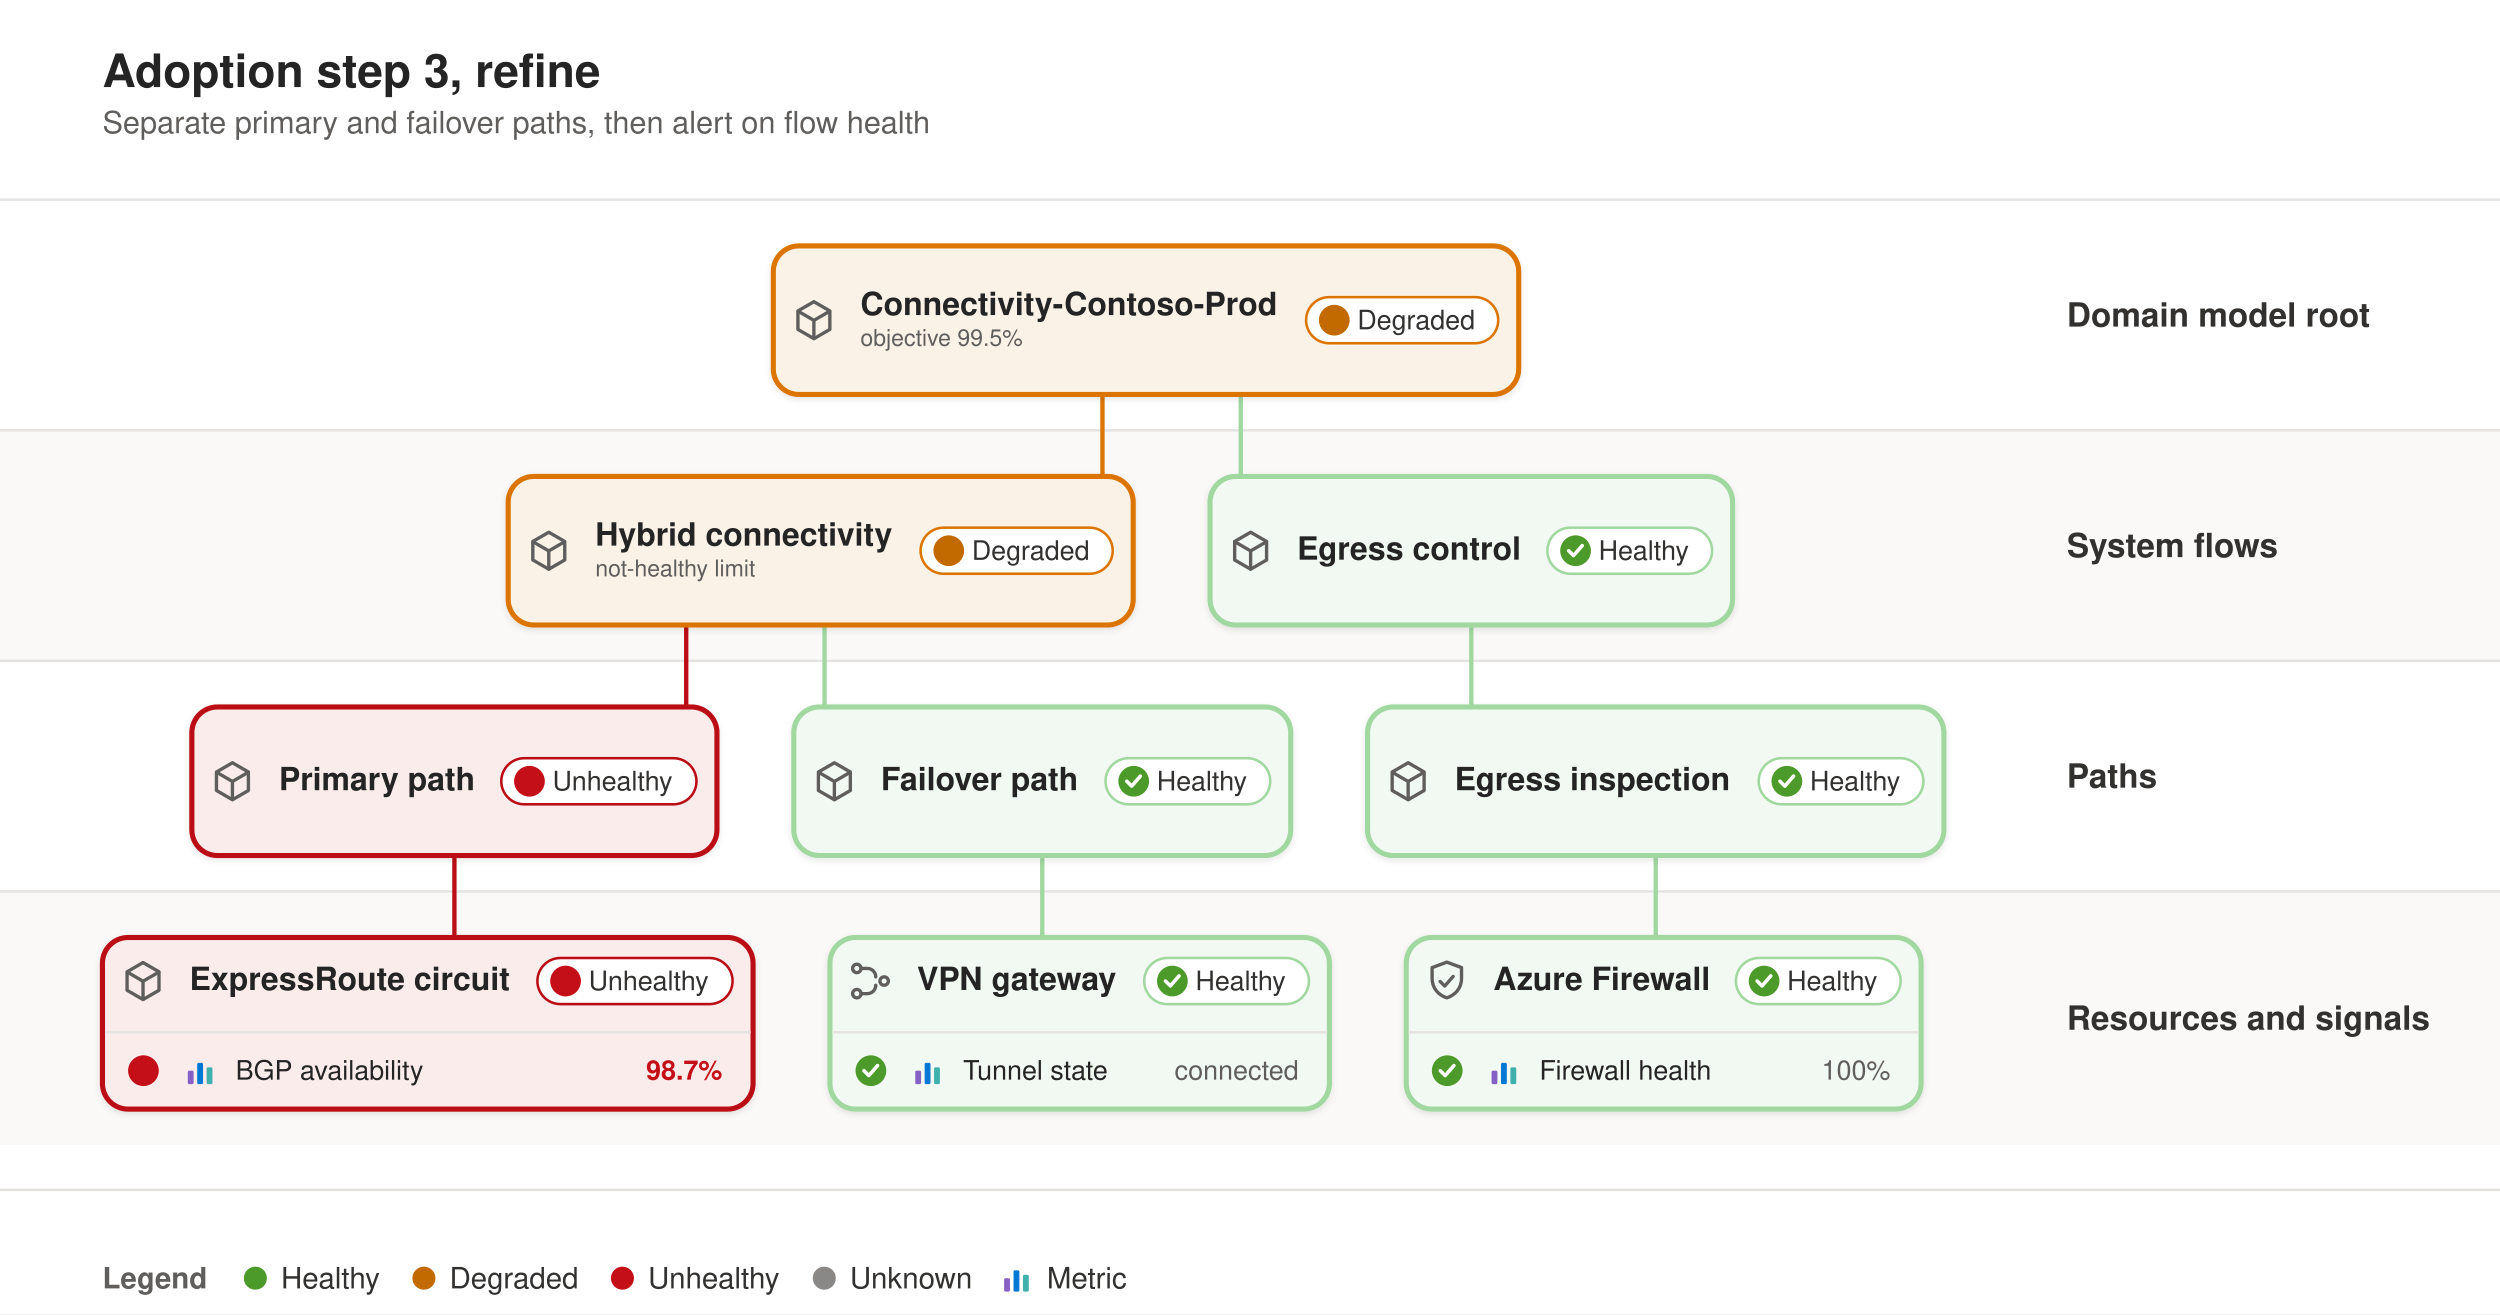
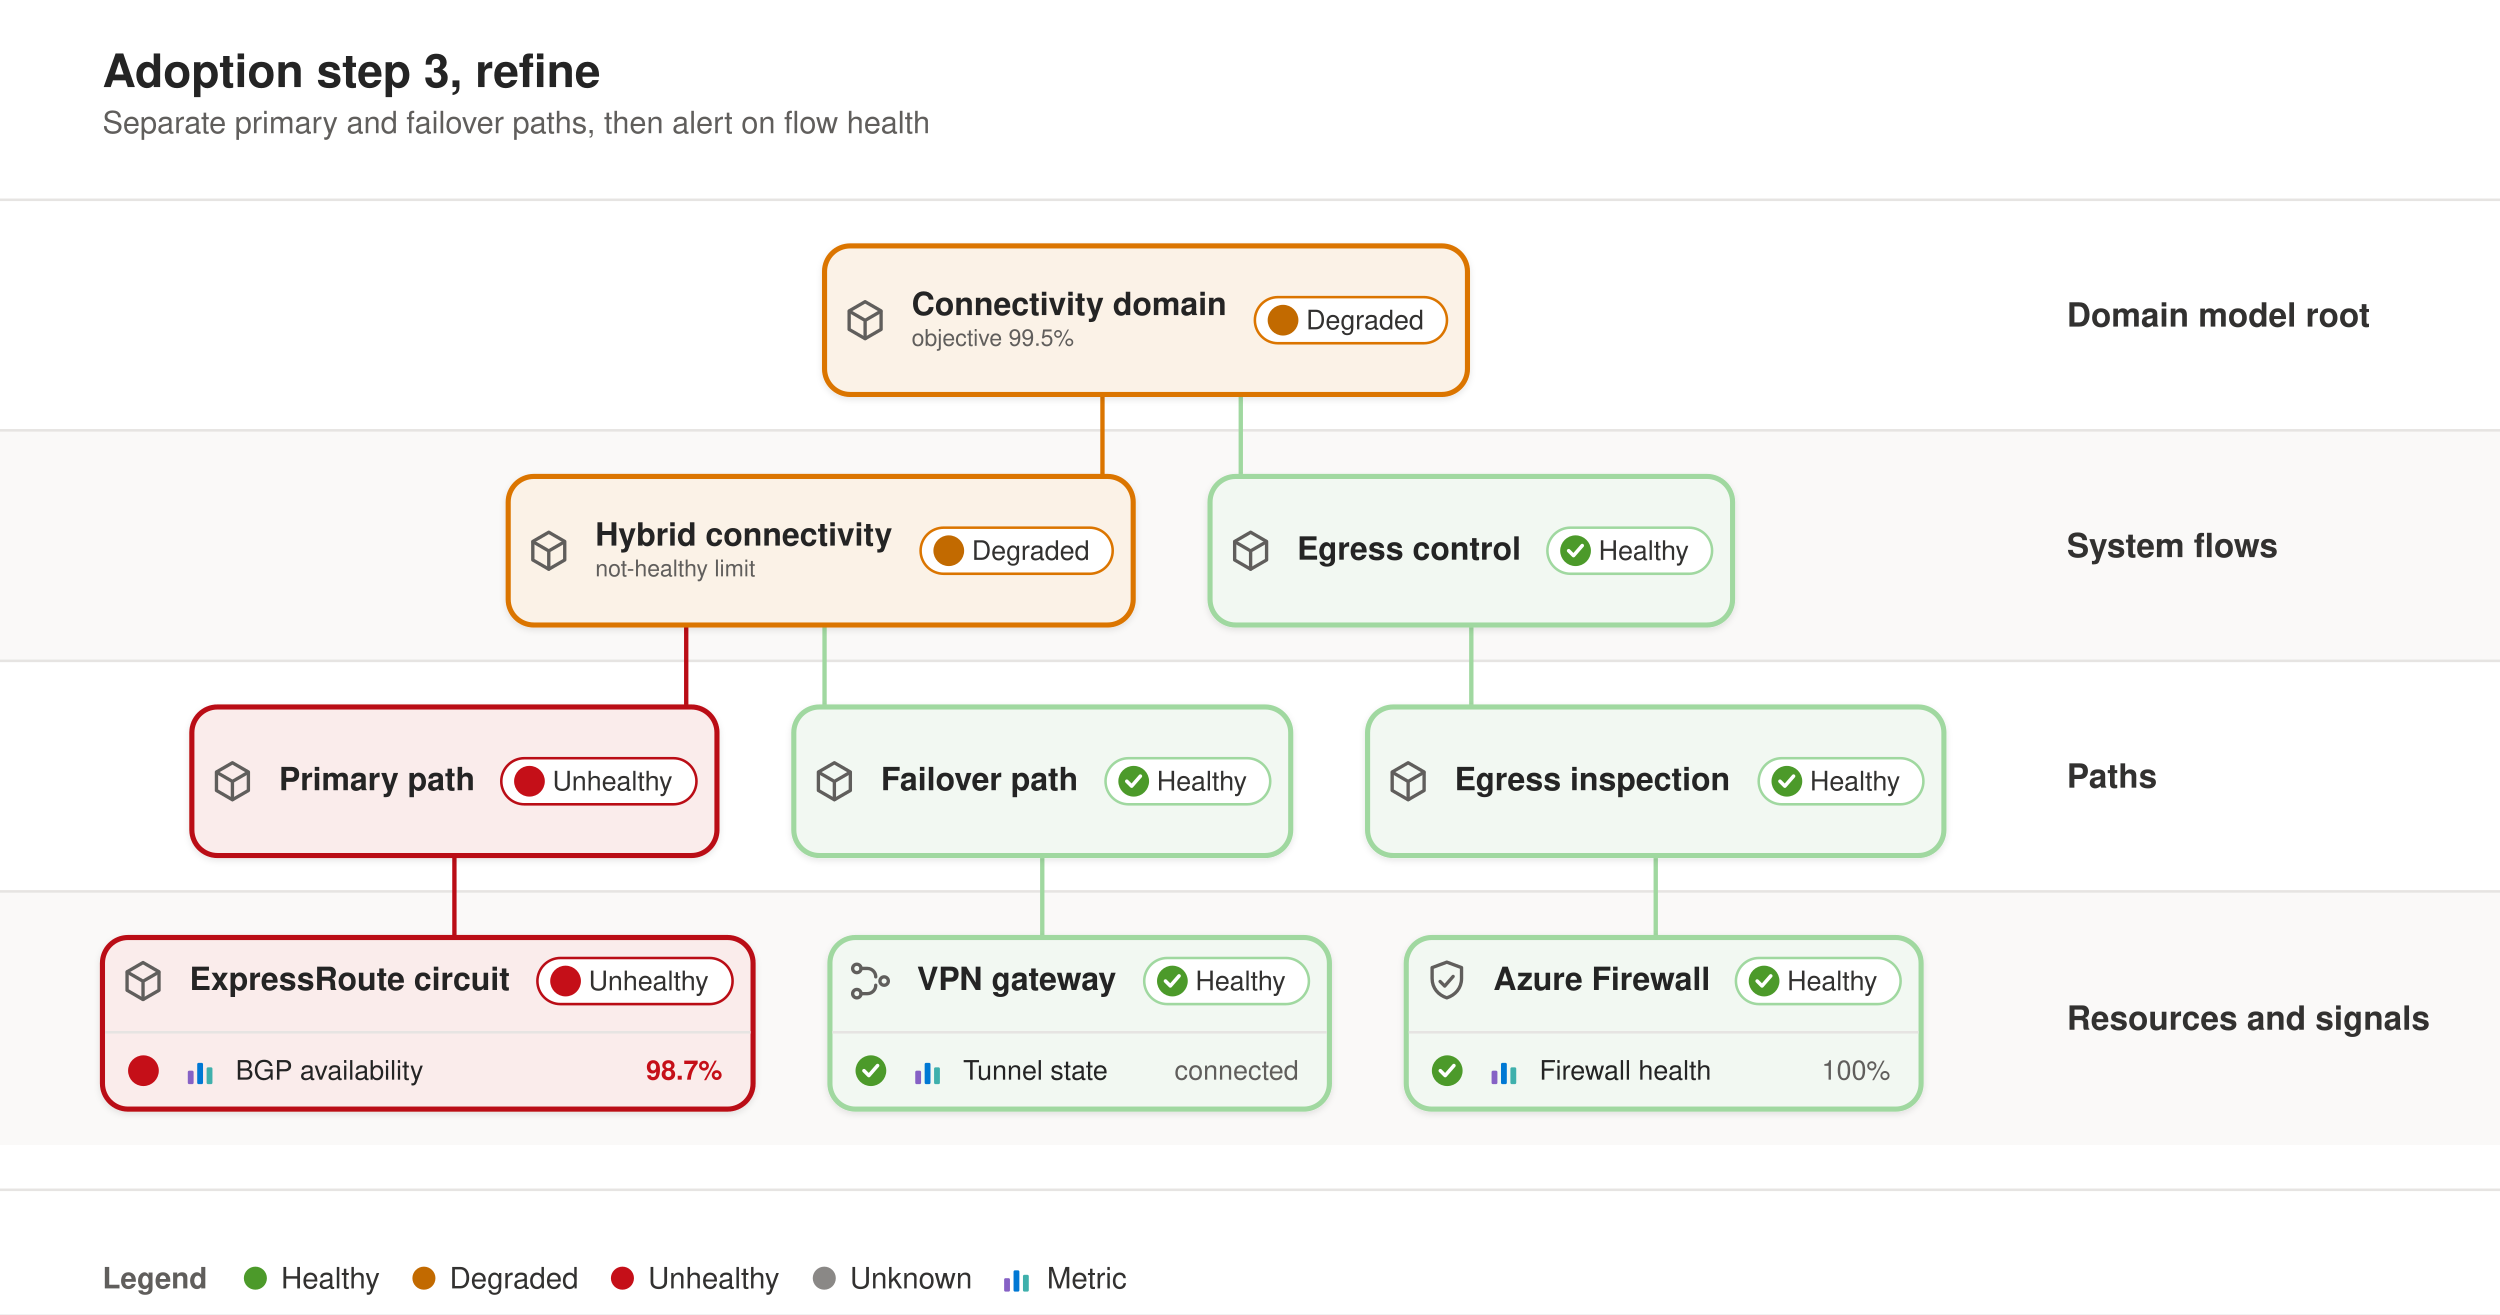
<svg xmlns="http://www.w3.org/2000/svg" width="976" height="513" viewBox="0 0 976 513" font-family="Segoe UI, -apple-system, BlinkMacSystemFont, Helvetica, Arial, sans-serif">
  <defs>
    <filter id="cs" x="-20%" y="-20%" width="140%" height="140%">
      <feDropShadow dx="0" dy="1" stdDeviation="1.3" flood-color="#000" flood-opacity="0.1" />
    </filter>
  </defs>
  <rect width="976" height="513" fill="#ffffff" />
  <rect x="0" y="78.0" width="976" height="90.0" fill="#ffffff" />
  <line x1="0" y1="78.0" x2="976" y2="78.0" stroke="#e6e4e2" />
  <text x="806.9" y="127.5" font-size="13" font-weight="700" fill="#323130">Domain model root</text>
  <rect x="0" y="168.0" width="976" height="90.0" fill="#faf9f8" />
  <line x1="0" y1="168.0" x2="976" y2="168.0" stroke="#e6e4e2" />
  <text x="806.9" y="217.5" font-size="13" font-weight="700" fill="#323130">System flows</text>
  <rect x="0" y="258.0" width="976" height="90.0" fill="#ffffff" />
  <line x1="0" y1="258.0" x2="976" y2="258.0" stroke="#e6e4e2" />
  <text x="806.9" y="307.5" font-size="13" font-weight="700" fill="#323130">Paths</text>
  <rect x="0" y="348.0" width="976" height="99.0" fill="#faf9f8" />
  <line x1="0" y1="348.0" x2="976" y2="348.0" stroke="#e6e4e2" />
  <text x="806.9" y="402.0" font-size="13" font-weight="700" fill="#323130">Resources and signals</text>
  <line x1="0" y1="464.5" x2="976" y2="464.5" stroke="#e6e4e2" />
  <text x="40" y="34" font-size="18" font-weight="700" fill="#242424">Adoption step 3, refine</text>
  <text x="40" y="52" font-size="12" fill="#605e5c">Separate primary and failover paths, then alert on flow health</text>
  <text x="40.0" y="503.0" font-size="11.5" font-weight="600" fill="#605e5c">Legend</text>
  <circle cx="99.7" cy="499.0" r="4.5" fill="#4c9a2a" />
  <text x="109.7" y="503.0" font-size="11.5" fill="#323130">Healthy</text>
  <circle cx="165.5" cy="499.0" r="4.5" fill="#c26a00" />
  <text x="175.5" y="503.0" font-size="11.5" fill="#323130">Degraded</text>
  <circle cx="243.0" cy="499.0" r="4.5" fill="#c50f18" />
  <text x="253.0" y="503.0" font-size="11.5" fill="#323130">Unhealthy</text>
  <circle cx="321.8" cy="499.0" r="4.5" fill="#8a8886" />
  <text x="331.8" y="503.0" font-size="11.5" fill="#323130">Unknown</text>
  <g transform="translate(390.7,492.0) scale(0.875)">
    <rect x="1.5" y="8" width="2.6" height="6" rx="0.6" fill="#8661c5" />
    <rect x="5.7" y="4.5" width="2.6" height="9.5" rx="0.6" fill="#0078D4" />
    <rect x="9.9" y="6.5" width="2.6" height="7.5" rx="0.6" fill="#3fb0ac" />
  </g>
  <text x="408.7" y="503.0" font-size="11.5" fill="#323130">Metric</text>
  <g transform="translate(40.0,0)">
    <g fill="none" stroke-linecap="butt" stroke-linejoin="round">
      <path d="M137.4 366.0 L137.4 334.0" stroke="#ba0d16" stroke-width="1.7" />
      <path d="M366.9 366.0 L366.9 334.0" stroke="#a0d8a0" stroke-width="1.7" />
      <path d="M606.4 366.0 L606.4 334.0" stroke="#a0d8a0" stroke-width="1.7" />
      <path d="M281.9 276.0 L281.9 244.0" stroke="#a0d8a0" stroke-width="1.7" />
      <path d="M227.9 276.0 L227.9 244.0" stroke="#ba0d16" stroke-width="1.7" />
      <path d="M534.4 276.0 L534.4 244.0" stroke="#a0d8a0" stroke-width="1.7" />
      <path d="M444.4 186.0 L444.4 154.0" stroke="#a0d8a0" stroke-width="1.7" />
      <path d="M390.4 186.0 L390.4 154.0" stroke="#db7500" stroke-width="1.7" />
    </g>
    <g filter="url(#cs)">
      <rect x="0.0" y="366.0" width="254" height="67" rx="10" fill="#faeceb" stroke="#ba0d16" stroke-width="2" />
    </g>
    <g transform="translate(6.0,373.16) scale(0.82)">
      <path d="M12 3.2l7.6 4.4v8.8L12 20.8l-7.6-4.4V7.6z" fill="none" stroke="#605e5c" stroke-width="1.6" stroke-linecap="round" stroke-linejoin="round" />
      <path d="M4.6 7.8l7.4 4.3 7.4-4.3M12 12.1v8.6" fill="none" stroke="#605e5c" stroke-width="1.6" stroke-linecap="round" stroke-linejoin="round" />
    </g>
    <text x="34.0" y="386.5" font-size="12.5" font-weight="600" fill="#242424">ExpressRoute circuit</text>
    <rect x="169.8" y="374.00" width="76.2" height="18" rx="9" fill="#ffffff" stroke="#ba0d16" stroke-width="1" />
    <circle cx="180.8" cy="383.0" r="6" fill="#c50f18" />
    <text x="189.8" y="386.57" font-size="10.5" fill="#323130">Unhealthy</text>
    <line x1="1.0" y1="403.0" x2="253.0" y2="403.0" stroke="#e6e4e2" />
    <circle cx="16.0" cy="418.0" r="6" fill="#c50f18" />
    <g transform="translate(32.0,411.0) scale(0.875)">
      <rect x="1.5" y="8" width="2.6" height="6" rx="0.6" fill="#8661c5" />
      <rect x="5.7" y="4.5" width="2.6" height="9.5" rx="0.6" fill="#0078D4" />
      <rect x="9.9" y="6.5" width="2.6" height="7.5" rx="0.6" fill="#3fb0ac" />
    </g>
    <text x="52.0" y="421.5" font-size="10.5" fill="#242424">BGP availability</text>
    <text x="242.0" y="421.5" font-size="10.5" font-weight="600" fill="#c50f18" text-anchor="end">98.7%</text>
    <g filter="url(#cs)">
      <rect x="284.0" y="366.0" width="195" height="67" rx="10" fill="#f2f8f2" stroke="#a0d8a0" stroke-width="2" />
    </g>
    <g transform="translate(290.0,373.16) scale(0.82)">
      <circle cx="5.5" cy="6" r="2" fill="none" stroke="#605e5c" stroke-width="1.6" stroke-linecap="round" stroke-linejoin="round" />
      <circle cx="5.5" cy="18" r="2" fill="none" stroke="#605e5c" stroke-width="1.6" stroke-linecap="round" stroke-linejoin="round" />
      <circle cx="18.5" cy="12" r="2" fill="none" stroke="#605e5c" stroke-width="1.6" stroke-linecap="round" stroke-linejoin="round" />
      <path d="M7.5 6h3a4 4 0 0 1 4 4M7.5 18h3a4 4 0 0 0 4-4" fill="none" stroke="#605e5c" stroke-width="1.6" stroke-linecap="round" stroke-linejoin="round" />
    </g>
    <text x="318.0" y="386.5" font-size="12.5" font-weight="600" fill="#242424">VPN gateway</text>
    <rect x="406.7" y="374.00" width="64.3" height="18" rx="9" fill="#ffffff" stroke="#a0d8a0" stroke-width="1" />
    <circle cx="417.7" cy="383.0" r="6" fill="#4c9a2a" />
    <path d="M415.0 383.0 l1.9 1.9 l3.4 -3.9" fill="none" stroke="#ffffff" stroke-width="1.4" stroke-linecap="round" stroke-linejoin="round" />
    <text x="426.7" y="386.57" font-size="10.5" fill="#323130">Healthy</text>
    <line x1="285.0" y1="403.0" x2="478.0" y2="403.0" stroke="#e6e4e2" />
    <circle cx="300.0" cy="418.0" r="6" fill="#4c9a2a" />
    <path d="M297.3 418.0 l1.9 1.9 l3.4 -3.9" fill="none" stroke="#ffffff" stroke-width="1.4" stroke-linecap="round" stroke-linejoin="round" />
    <g transform="translate(316.0,411.0) scale(0.875)">
      <rect x="1.5" y="8" width="2.6" height="6" rx="0.6" fill="#8661c5" />
      <rect x="5.7" y="4.5" width="2.6" height="9.5" rx="0.6" fill="#0078D4" />
      <rect x="9.9" y="6.5" width="2.6" height="7.5" rx="0.6" fill="#3fb0ac" />
    </g>
    <text x="336.0" y="421.5" font-size="10.5" fill="#242424">Tunnel state</text>
    <text x="467.0" y="421.5" font-size="10.5" font-weight="400" fill="#605e5c" text-anchor="end">connected</text>
    <g filter="url(#cs)">
      <rect x="509.0" y="366.0" width="201" height="67" rx="10" fill="#f2f8f2" stroke="#a0d8a0" stroke-width="2" />
    </g>
    <g transform="translate(515.0,373.16) scale(0.82)">
      <path d="M12 3l7 2.6v5.2c0 4.6-3 7.9-7 9.2-4-1.3-7-4.6-7-9.2V5.6z" fill="none" stroke="#605e5c" stroke-width="1.6" stroke-linecap="round" stroke-linejoin="round" />
      <path d="M8.8 12.2l2.2 2.2 4-4.6" fill="none" stroke="#605e5c" stroke-width="1.6" stroke-linecap="round" stroke-linejoin="round" />
    </g>
    <text x="543.0" y="386.5" font-size="12.5" font-weight="600" fill="#242424">Azure Firewall</text>
    <rect x="637.7" y="374.00" width="64.3" height="18" rx="9" fill="#ffffff" stroke="#a0d8a0" stroke-width="1" />
    <circle cx="648.7" cy="383.0" r="6" fill="#4c9a2a" />
    <path d="M646.0 383.0 l1.9 1.9 l3.4 -3.9" fill="none" stroke="#ffffff" stroke-width="1.4" stroke-linecap="round" stroke-linejoin="round" />
    <text x="657.7" y="386.57" font-size="10.5" fill="#323130">Healthy</text>
    <line x1="510.0" y1="403.0" x2="709.0" y2="403.0" stroke="#e6e4e2" />
    <circle cx="525.0" cy="418.0" r="6" fill="#4c9a2a" />
    <path d="M522.3 418.0 l1.9 1.9 l3.4 -3.9" fill="none" stroke="#ffffff" stroke-width="1.4" stroke-linecap="round" stroke-linejoin="round" />
    <g transform="translate(541.0,411.0) scale(0.875)">
      <rect x="1.5" y="8" width="2.6" height="6" rx="0.6" fill="#8661c5" />
      <rect x="5.7" y="4.5" width="2.6" height="9.5" rx="0.6" fill="#0078D4" />
      <rect x="9.9" y="6.5" width="2.6" height="7.5" rx="0.6" fill="#3fb0ac" />
    </g>
    <text x="561.0" y="421.5" font-size="10.5" fill="#242424">Firewall health</text>
    <text x="698.0" y="421.5" font-size="10.5" font-weight="400" fill="#605e5c" text-anchor="end">100%</text>
    <g filter="url(#cs)">
      <rect x="34.9" y="276.0" width="205" height="58" rx="10" fill="#faeceb" stroke="#ba0d16" stroke-width="2" />
    </g>
    <g transform="translate(40.9,295.16) scale(0.82)">
      <path d="M12 3.2l7.6 4.4v8.8L12 20.8l-7.6-4.4V7.6z" fill="none" stroke="#605e5c" stroke-width="1.6" stroke-linecap="round" stroke-linejoin="round" />
      <path d="M4.6 7.8l7.4 4.3 7.4-4.3M12 12.1v8.6" fill="none" stroke="#605e5c" stroke-width="1.6" stroke-linecap="round" stroke-linejoin="round" />
    </g>
    <text x="68.9" y="308.5" font-size="12.5" font-weight="600" fill="#242424">Primary path</text>
    <rect x="155.7" y="296.00" width="76.2" height="18" rx="9" fill="#ffffff" stroke="#ba0d16" stroke-width="1" />
    <circle cx="166.7" cy="305.0" r="6" fill="#c50f18" />
    <text x="175.7" y="308.57" font-size="10.5" fill="#323130">Unhealthy</text>
    <g filter="url(#cs)">
      <rect x="269.9" y="276.0" width="194" height="58" rx="10" fill="#f2f8f2" stroke="#a0d8a0" stroke-width="2" />
    </g>
    <g transform="translate(275.9,295.16) scale(0.82)">
      <path d="M12 3.2l7.6 4.4v8.8L12 20.8l-7.6-4.4V7.6z" fill="none" stroke="#605e5c" stroke-width="1.6" stroke-linecap="round" stroke-linejoin="round" />
      <path d="M4.6 7.8l7.4 4.3 7.4-4.3M12 12.1v8.6" fill="none" stroke="#605e5c" stroke-width="1.6" stroke-linecap="round" stroke-linejoin="round" />
    </g>
    <text x="303.9" y="308.5" font-size="12.5" font-weight="600" fill="#242424">Failover path</text>
    <rect x="391.6" y="296.00" width="64.3" height="18" rx="9" fill="#ffffff" stroke="#a0d8a0" stroke-width="1" />
    <circle cx="402.6" cy="305.0" r="6" fill="#4c9a2a" />
    <path d="M399.9 305.0 l1.9 1.9 l3.4 -3.9" fill="none" stroke="#ffffff" stroke-width="1.4" stroke-linecap="round" stroke-linejoin="round" />
    <text x="411.6" y="308.57" font-size="10.5" fill="#323130">Healthy</text>
    <g filter="url(#cs)">
      <rect x="493.9" y="276.0" width="225" height="58" rx="10" fill="#f2f8f2" stroke="#a0d8a0" stroke-width="2" />
    </g>
    <g transform="translate(499.9,295.16) scale(0.82)">
      <path d="M12 3.2l7.6 4.4v8.8L12 20.8l-7.6-4.4V7.6z" fill="none" stroke="#605e5c" stroke-width="1.6" stroke-linecap="round" stroke-linejoin="round" />
      <path d="M4.6 7.8l7.4 4.3 7.4-4.3M12 12.1v8.6" fill="none" stroke="#605e5c" stroke-width="1.6" stroke-linecap="round" stroke-linejoin="round" />
    </g>
    <text x="527.9" y="308.5" font-size="12.5" font-weight="600" fill="#242424">Egress inspection</text>
    <rect x="646.6" y="296.00" width="64.3" height="18" rx="9" fill="#ffffff" stroke="#a0d8a0" stroke-width="1" />
    <circle cx="657.6" cy="305.0" r="6" fill="#4c9a2a" />
    <path d="M654.9 305.0 l1.9 1.9 l3.4 -3.9" fill="none" stroke="#ffffff" stroke-width="1.4" stroke-linecap="round" stroke-linejoin="round" />
    <text x="666.6" y="308.57" font-size="10.5" fill="#323130">Healthy</text>
    <g filter="url(#cs)">
      <rect x="158.4" y="186.0" width="244" height="58" rx="10" fill="#fbf2e7" stroke="#db7500" stroke-width="2" />
    </g>
    <g transform="translate(164.4,205.16) scale(0.82)">
      <path d="M12 3.2l7.6 4.4v8.8L12 20.8l-7.6-4.4V7.6z" fill="none" stroke="#605e5c" stroke-width="1.6" stroke-linecap="round" stroke-linejoin="round" />
      <path d="M4.6 7.8l7.4 4.3 7.4-4.3M12 12.1v8.6" fill="none" stroke="#605e5c" stroke-width="1.6" stroke-linecap="round" stroke-linejoin="round" />
    </g>
    <text x="192.4" y="213.0" font-size="12.5" font-weight="600" fill="#242424">Hybrid connectivity</text>
    <text x="192.4" y="225.0" font-size="9" fill="#605e5c">not-healthy limit</text>
    <rect x="319.4" y="206.00" width="75.0" height="18" rx="9" fill="#ffffff" stroke="#db7500" stroke-width="1" />
    <circle cx="330.4" cy="215.0" r="6" fill="#c26a00" />
    <text x="339.4" y="218.57" font-size="10.5" fill="#323130">Degraded</text>
    <g filter="url(#cs)">
      <rect x="432.4" y="186.0" width="204" height="58" rx="10" fill="#f2f8f2" stroke="#a0d8a0" stroke-width="2" />
    </g>
    <g transform="translate(438.4,205.16) scale(0.82)">
      <path d="M12 3.2l7.6 4.4v8.8L12 20.8l-7.6-4.4V7.6z" fill="none" stroke="#605e5c" stroke-width="1.6" stroke-linecap="round" stroke-linejoin="round" />
      <path d="M4.6 7.8l7.4 4.3 7.4-4.3M12 12.1v8.6" fill="none" stroke="#605e5c" stroke-width="1.6" stroke-linecap="round" stroke-linejoin="round" />
    </g>
    <text x="466.4" y="218.5" font-size="12.5" font-weight="600" fill="#242424">Egress control</text>
    <rect x="564.1" y="206.00" width="64.3" height="18" rx="9" fill="#ffffff" stroke="#a0d8a0" stroke-width="1" />
    <circle cx="575.1" cy="215.0" r="6" fill="#4c9a2a" />
    <path d="M572.4 215.0 l1.9 1.9 l3.4 -3.9" fill="none" stroke="#ffffff" stroke-width="1.4" stroke-linecap="round" stroke-linejoin="round" />
    <text x="584.1" y="218.57" font-size="10.5" fill="#323130">Healthy</text>
    <g filter="url(#cs)">
-       <rect x="261.9" y="96.0" width="291" height="58" rx="10" fill="#fbf2e7" stroke="#db7500" stroke-width="2" />
+       <rect x="281.9" y="96.0" width="251" height="58" rx="10" fill="#fbf2e7" stroke="#db7500" stroke-width="2" />
    </g>
-     <g transform="translate(267.9,115.16) scale(0.82)">
+     <g transform="translate(287.9,115.16) scale(0.82)">
      <path d="M12 3.2l7.6 4.4v8.8L12 20.8l-7.6-4.4V7.6z" fill="none" stroke="#605e5c" stroke-width="1.6" stroke-linecap="round" stroke-linejoin="round" />
      <path d="M4.6 7.8l7.4 4.3 7.4-4.3M12 12.1v8.6" fill="none" stroke="#605e5c" stroke-width="1.6" stroke-linecap="round" stroke-linejoin="round" />
    </g>
-     <text x="295.9" y="123.0" font-size="12.5" font-weight="600" fill="#242424">Connectivity-Contoso-Prod</text>
-     <text x="295.9" y="135.0" font-size="9" fill="#605e5c">objective 99.5%</text>
-     <rect x="469.9" y="116.00" width="75.0" height="18" rx="9" fill="#ffffff" stroke="#db7500" stroke-width="1" />
-     <circle cx="480.9" cy="125.0" r="6" fill="#c26a00" />
-     <text x="489.9" y="128.57" font-size="10.5" fill="#323130">Degraded</text>
+     <text x="315.9" y="123.0" font-size="12.5" font-weight="600" fill="#242424">Connectivity domain</text>
+     <text x="315.9" y="135.0" font-size="9" fill="#605e5c">objective 99.5%</text>
+     <rect x="449.9" y="116.00" width="75.0" height="18" rx="9" fill="#ffffff" stroke="#db7500" stroke-width="1" />
+     <circle cx="460.9" cy="125.0" r="6" fill="#c26a00" />
+     <text x="469.9" y="128.57" font-size="10.5" fill="#323130">Degraded</text>
  </g>
</svg>
